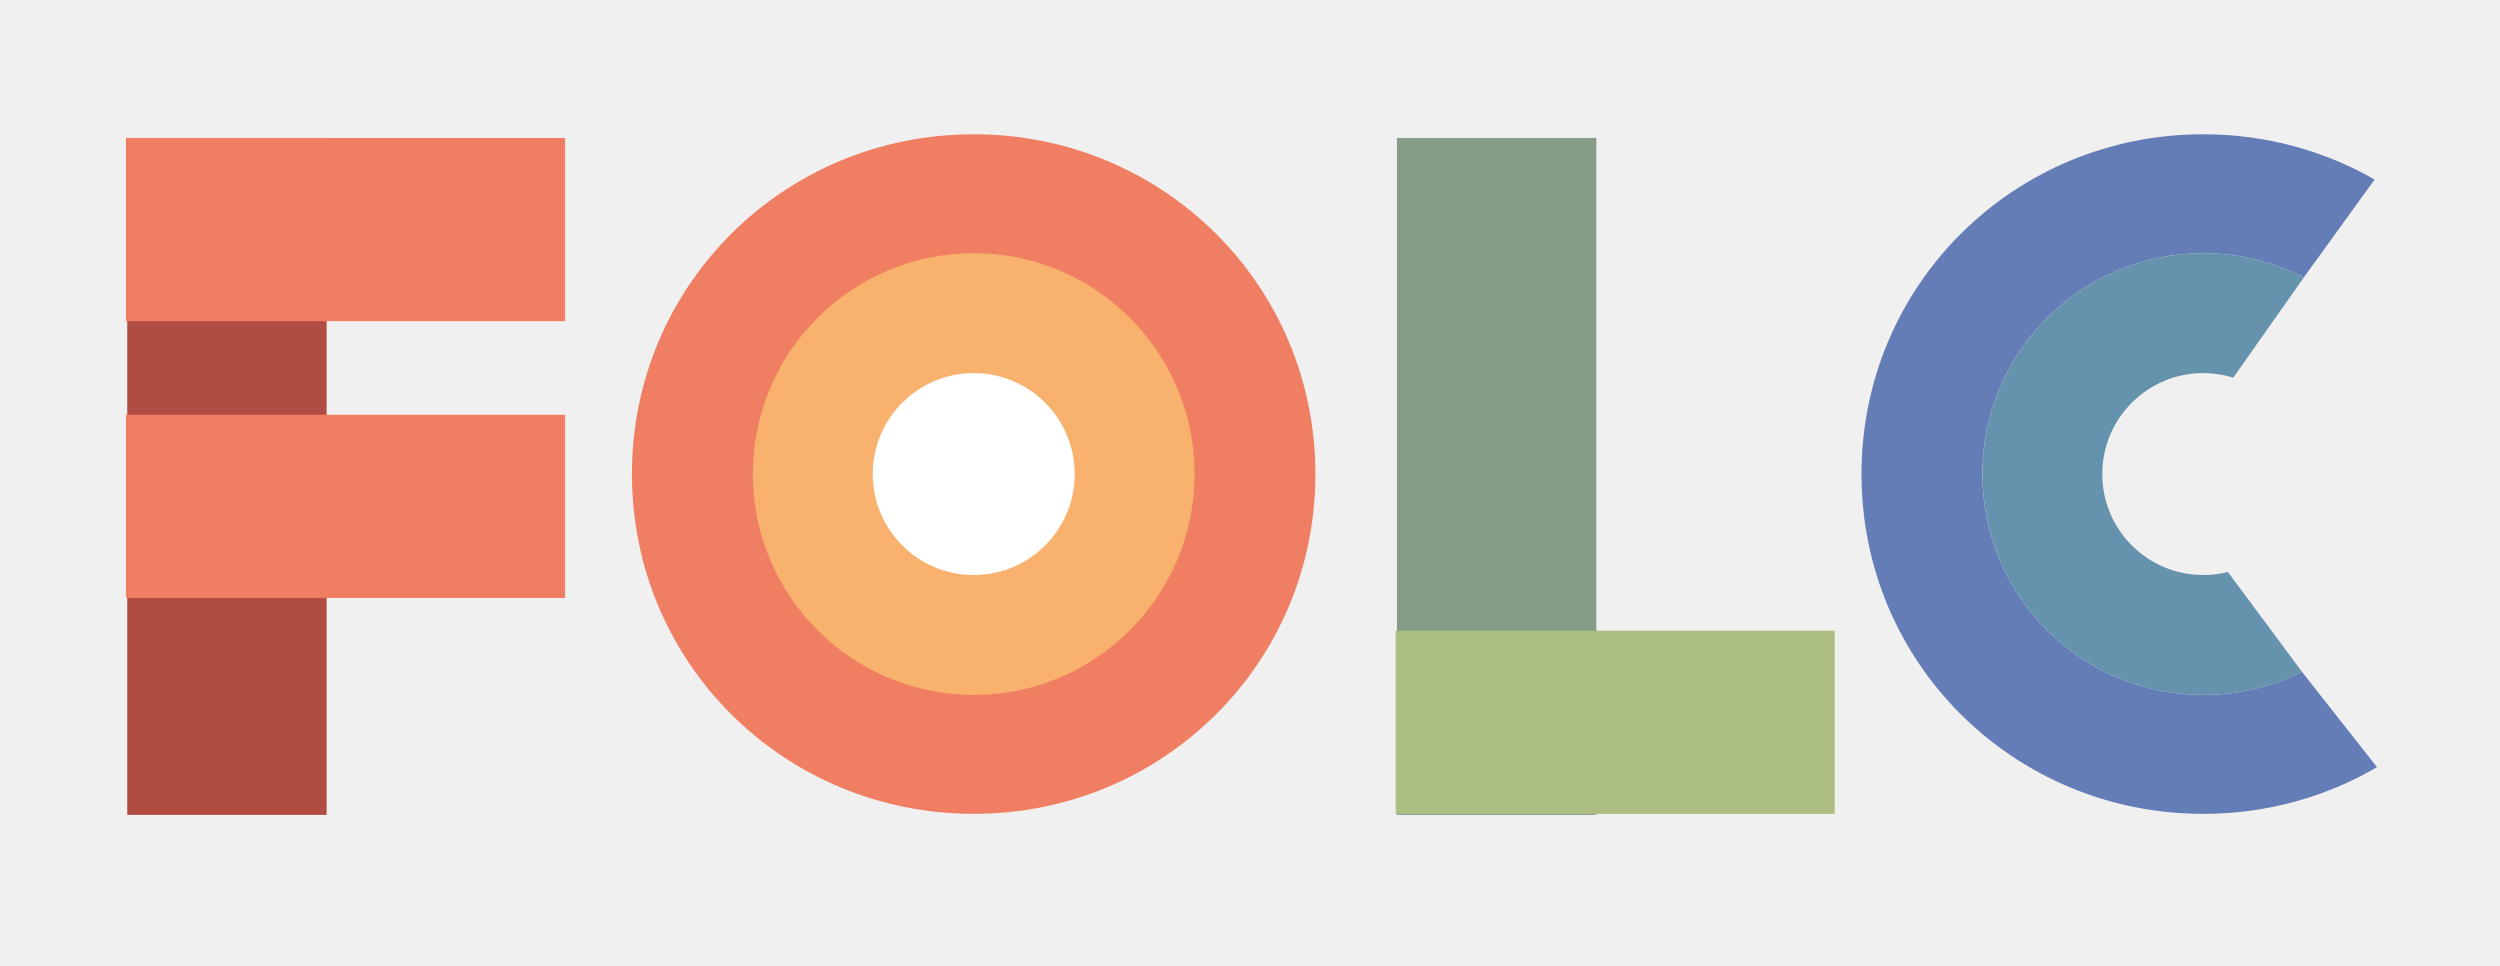
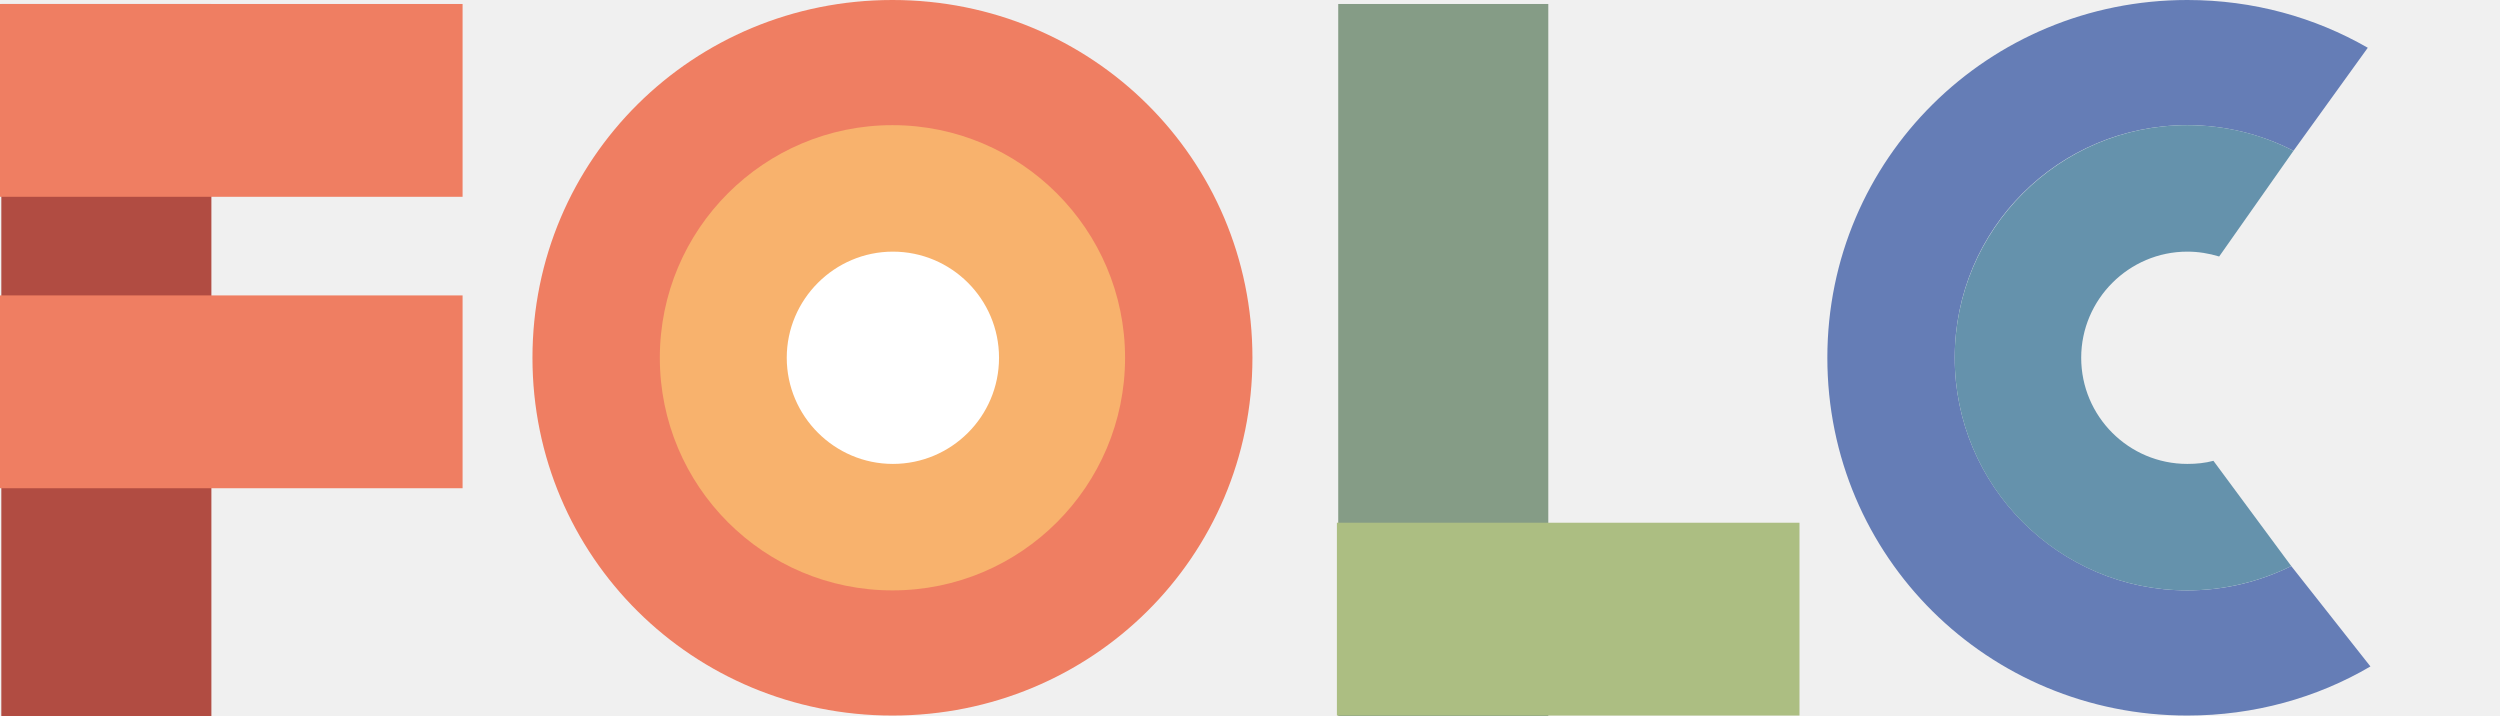
- <svg xmlns="http://www.w3.org/2000/svg" version="1.1" id="Livello_1" x="0px" y="0px" viewBox="0 0 595.28 230" style="enable-background:new 0 0 595.28 230;" xml:space="preserve">
+ <svg xmlns="http://www.w3.org/2000/svg" version="1.1" id="Livello_1" x="0px" y="0px" viewBox="0 0 565.3 161.8" style="enable-background:new 0 0 565.3 161.8;" xml:space="preserve">
  <style type="text/css">
	.st0{fill:#B14C42;}
- 	.st1{opacity:0.6;}
- 	.st2{opacity:0;fill:#D9D9D9;}
- 	.st3{fill:#EF7E62;}
- 	.st4{fill:#859C86;}
- 	.st5{fill:#ACBE82;}
- 	.st6{fill:#F8B26D;}
- 	.st7{fill:#FFFFFF;}
- 	.st8{fill:#657DB6;}
- 	.st9{fill:#6592AC;}
+ 	.st1{fill:#EF7E62;}
+ 	.st2{fill:#859C86;}
+ 	.st3{fill:#ACBE82;}
+ 	.st4{fill:#F8B26D;}
+ 	.st5{fill:#FFFFFF;}
+ 	.st6{fill:#657DB6;}
+ 	.st7{fill:#6592AC;}
</style>
-   <rect x="30.3" y="32.85" class="st0" width="47.47" height="161.18" />
-   <g class="st1">
-     <rect x="30.29" y="35.85" class="st2" width="47.14" height="33.26" />
-   </g>
-   <rect x="30" y="98.75" class="st3" width="104.55" height="43.63" />
-   <rect x="30" y="32.85" class="st3" width="104.55" height="43.63" />
-   <rect x="332.63" y="32.85" class="st4" width="47.47" height="161.18" />
-   <rect x="332.33" y="150.17" class="st5" width="104.55" height="43.63" />
-   <path class="st3" d="M231.84,31.97c-45.05,0-81.37,35.86-81.37,80.91c0,45.05,36.32,80.91,81.37,80.91  c45.05,0,81.37-35.86,81.37-80.91C313.22,67.83,276.9,31.97,231.84,31.97z" />
-   <path class="st6" d="M284.44,112.88c0,29.04-23.55,52.59-52.59,52.59s-52.59-23.55-52.59-52.59c0-29.05,23.55-52.59,52.59-52.59  S284.44,83.83,284.44,112.88z" />
-   <path class="st7" d="M255.89,112.88c0,13.28-10.76,24.04-24.04,24.04c-13.28,0-24.04-10.76-24.04-24.04  c0-13.28,10.77-24.04,24.04-24.04C245.12,88.84,255.89,99.6,255.89,112.88z" />
-   <path class="st8" d="M548.11,159.95c-7.07,3.53-15.05,5.52-23.49,5.52c-29.05,0-52.59-23.55-52.59-52.59  c0-29.05,23.55-52.59,52.59-52.59c8.63,0,16.77,2.08,23.95,5.76l16.85-23.3c-11.98-6.87-25.92-10.78-40.81-10.78  c-45.05,0-81.37,35.86-81.37,80.91c0,45.05,36.32,80.91,81.37,80.91c15.13,0,29.27-4.04,41.38-11.12" />
-   <path class="st9" d="M530.49,136.2c-1.88,0.47-3.85,0.72-5.87,0.72c-13.28,0-24.04-10.76-24.04-24.04  c0-13.28,10.77-24.04,24.04-24.04c2.49,0,4.89,0.38,7.15,1.08l16.81-23.87c-7.18-3.68-15.33-5.76-23.95-5.76  c-29.05,0-52.59,23.55-52.59,52.59c0,29.04,23.55,52.59,52.59,52.59c8.44,0,16.42-1.99,23.49-5.52L530.49,136.2z" />
+   <rect x="0.3" y="0.9" class="st0" width="47.5" height="161.2" />
+   <rect y="66.8" class="st1" width="104.6" height="43.6" />
+   <rect y="0.9" class="st1" width="104.6" height="43.6" />
+   <rect x="302.6" y="0.9" class="st2" width="47.5" height="161.2" />
+   <rect x="302.3" y="118.2" class="st3" width="104.6" height="43.6" />
+   <path class="st1" d="M201.8,0c-45.1,0-81.4,35.9-81.4,80.9s36.3,80.9,81.4,80.9s81.4-35.9,81.4-80.9C283.2,35.9,246.9,0,201.8,0z" />
+   <path class="st4" d="M254.4,80.9c0,29-23.5,52.6-52.6,52.6s-52.6-23.6-52.6-52.6c0-29.1,23.6-52.6,52.6-52.6S254.4,51.9,254.4,80.9z  " />
+   <path class="st5" d="M225.9,80.9c0,13.3-10.8,24-24,24s-24-10.8-24-24s10.8-24,24-24C215.1,56.9,225.9,67.6,225.9,80.9z" />
+   <path class="st6" d="M518.1,128c-7.1,3.5-15,5.5-23.5,5.5c-29,0-52.6-23.6-52.6-52.6c0-29.1,23.5-52.6,52.6-52.6  c8.6,0,16.8,2.1,24,5.8l16.8-23.3C523.4,3.9,509.5,0,494.6,0c-45,0-81.4,35.9-81.4,80.9s36.3,80.9,81.4,80.9  c15.1,0,29.3-4,41.4-11.1" />
+   <path class="st7" d="M500.5,104.2c-1.9,0.5-3.8,0.7-5.9,0.7c-13.3,0-24-10.8-24-24s10.8-24,24-24c2.5,0,4.9,0.4,7.2,1.1l16.8-23.9  c-7.2-3.7-15.3-5.8-24-5.8c-29,0-52.6,23.6-52.6,52.6s23.5,52.6,52.6,52.6c8.4,0,16.4-2,23.5-5.5L500.5,104.2z" />
</svg>
